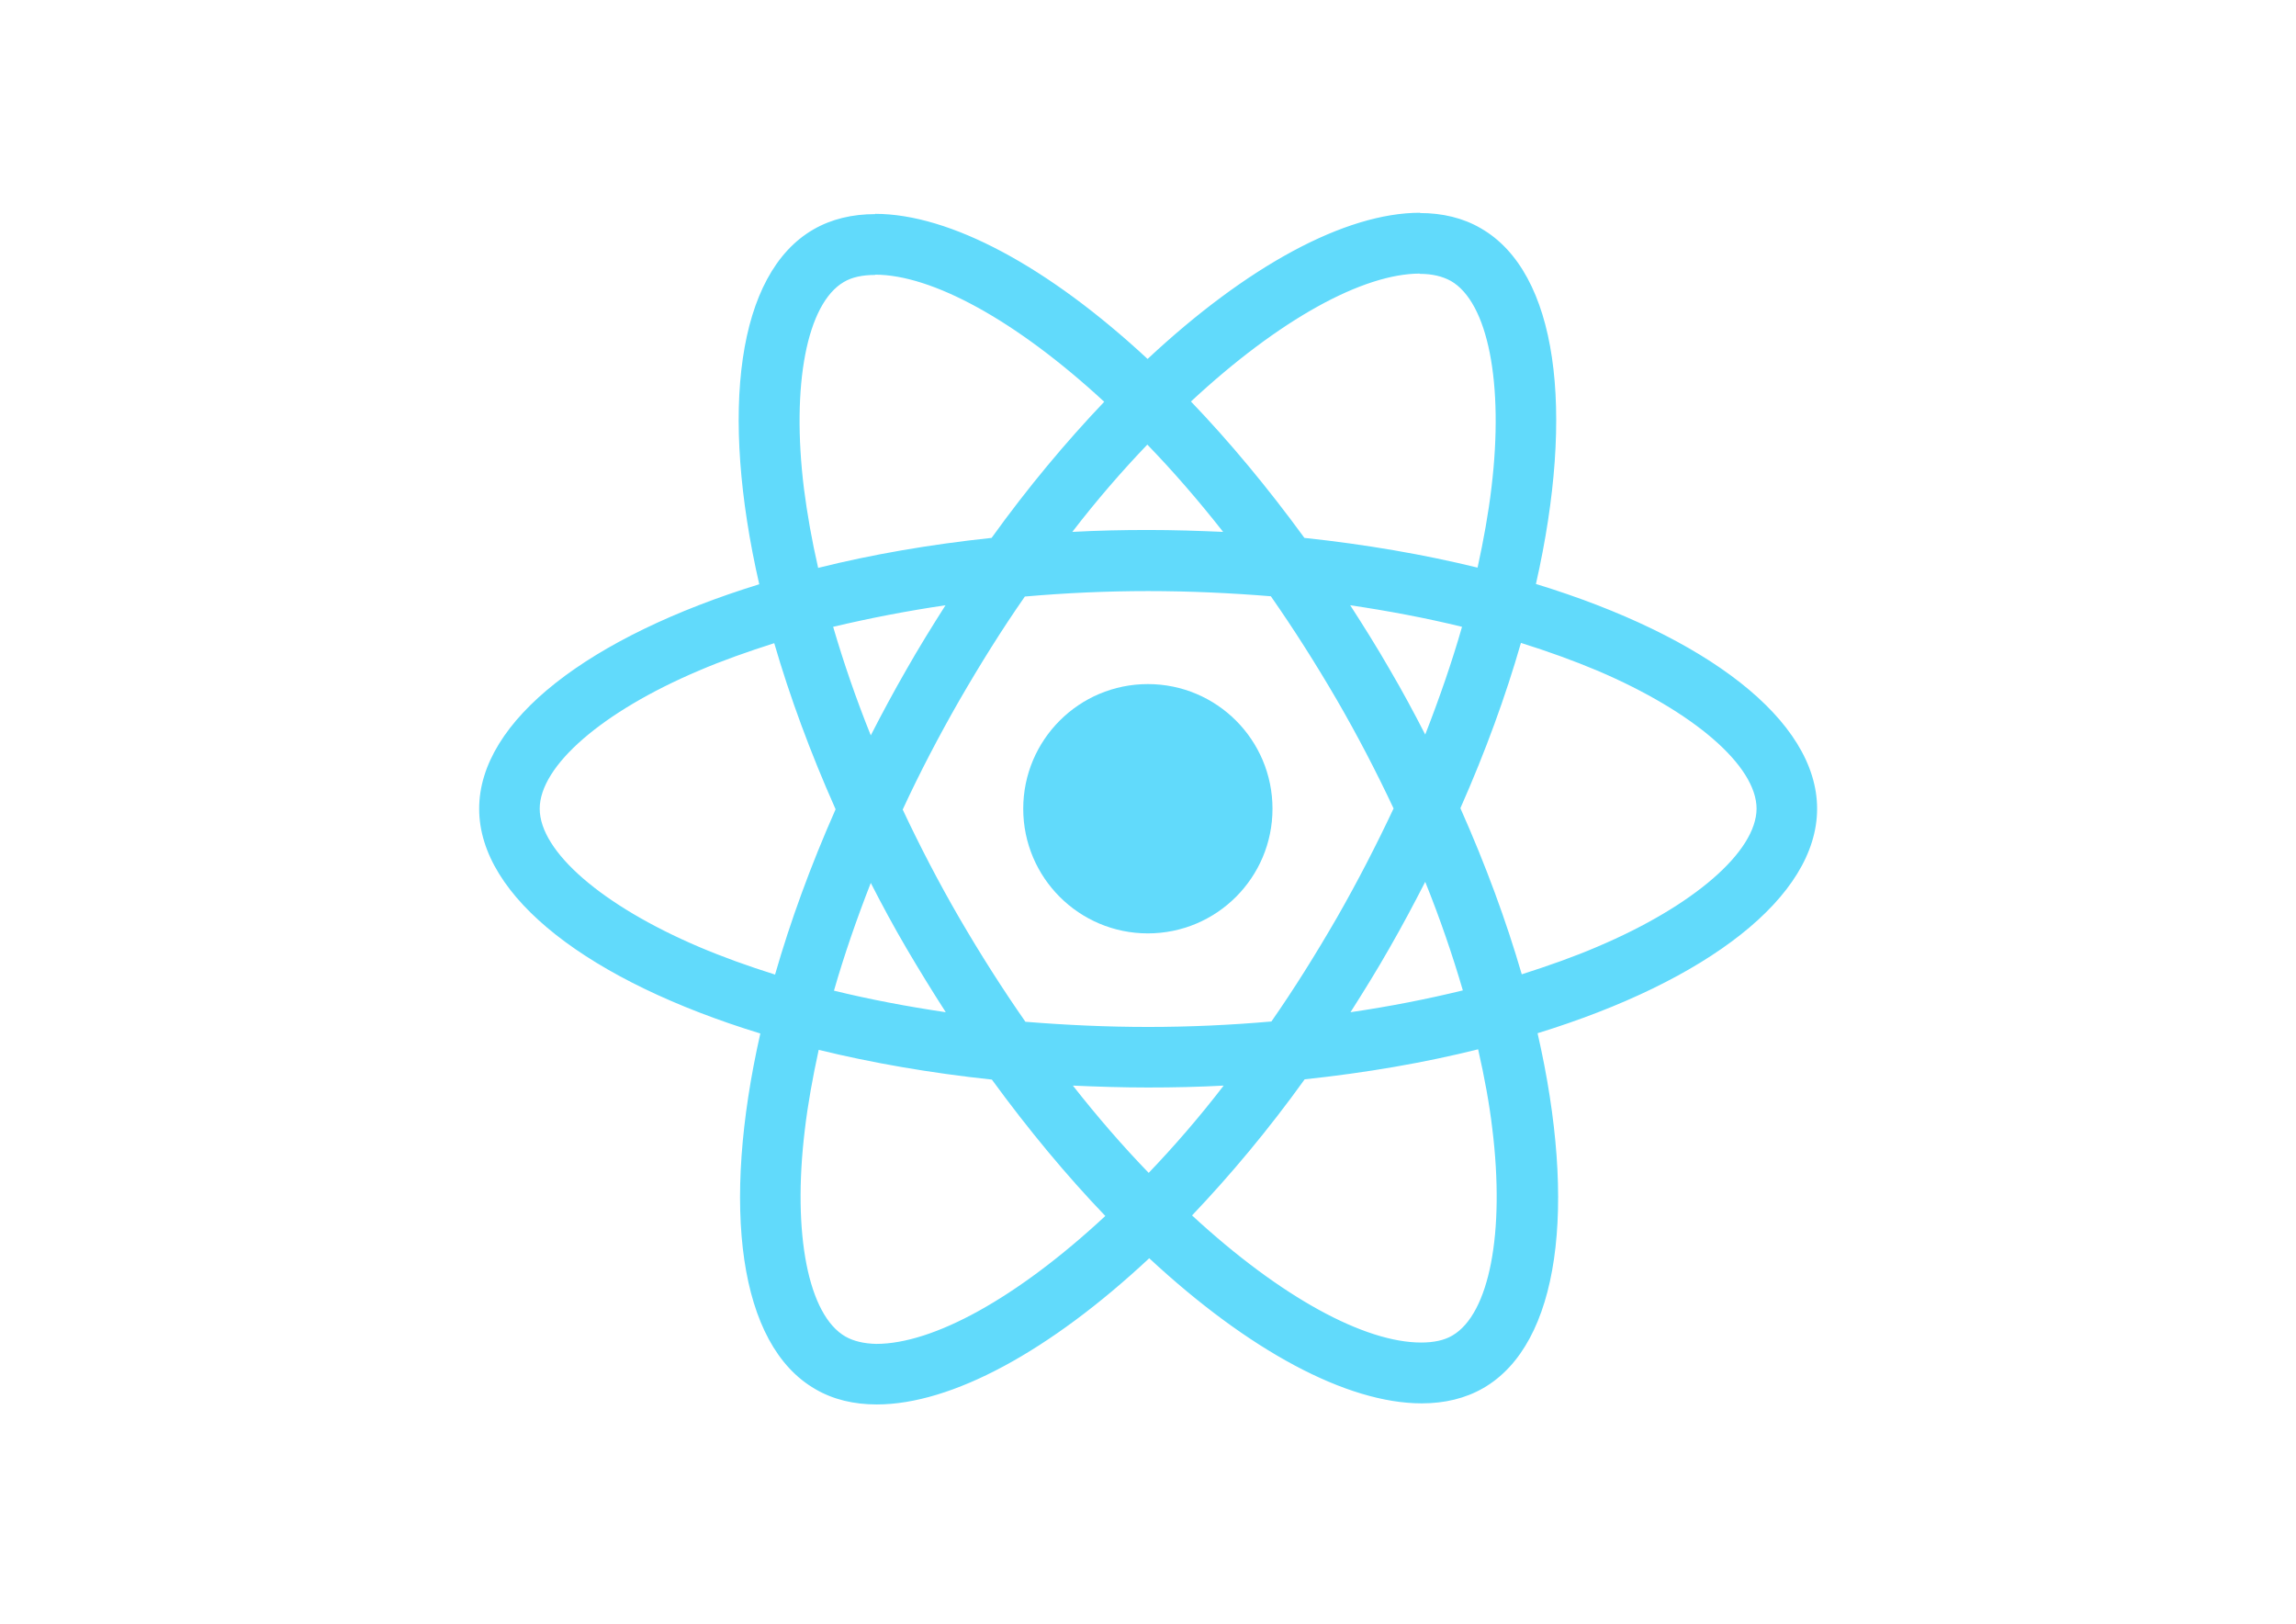
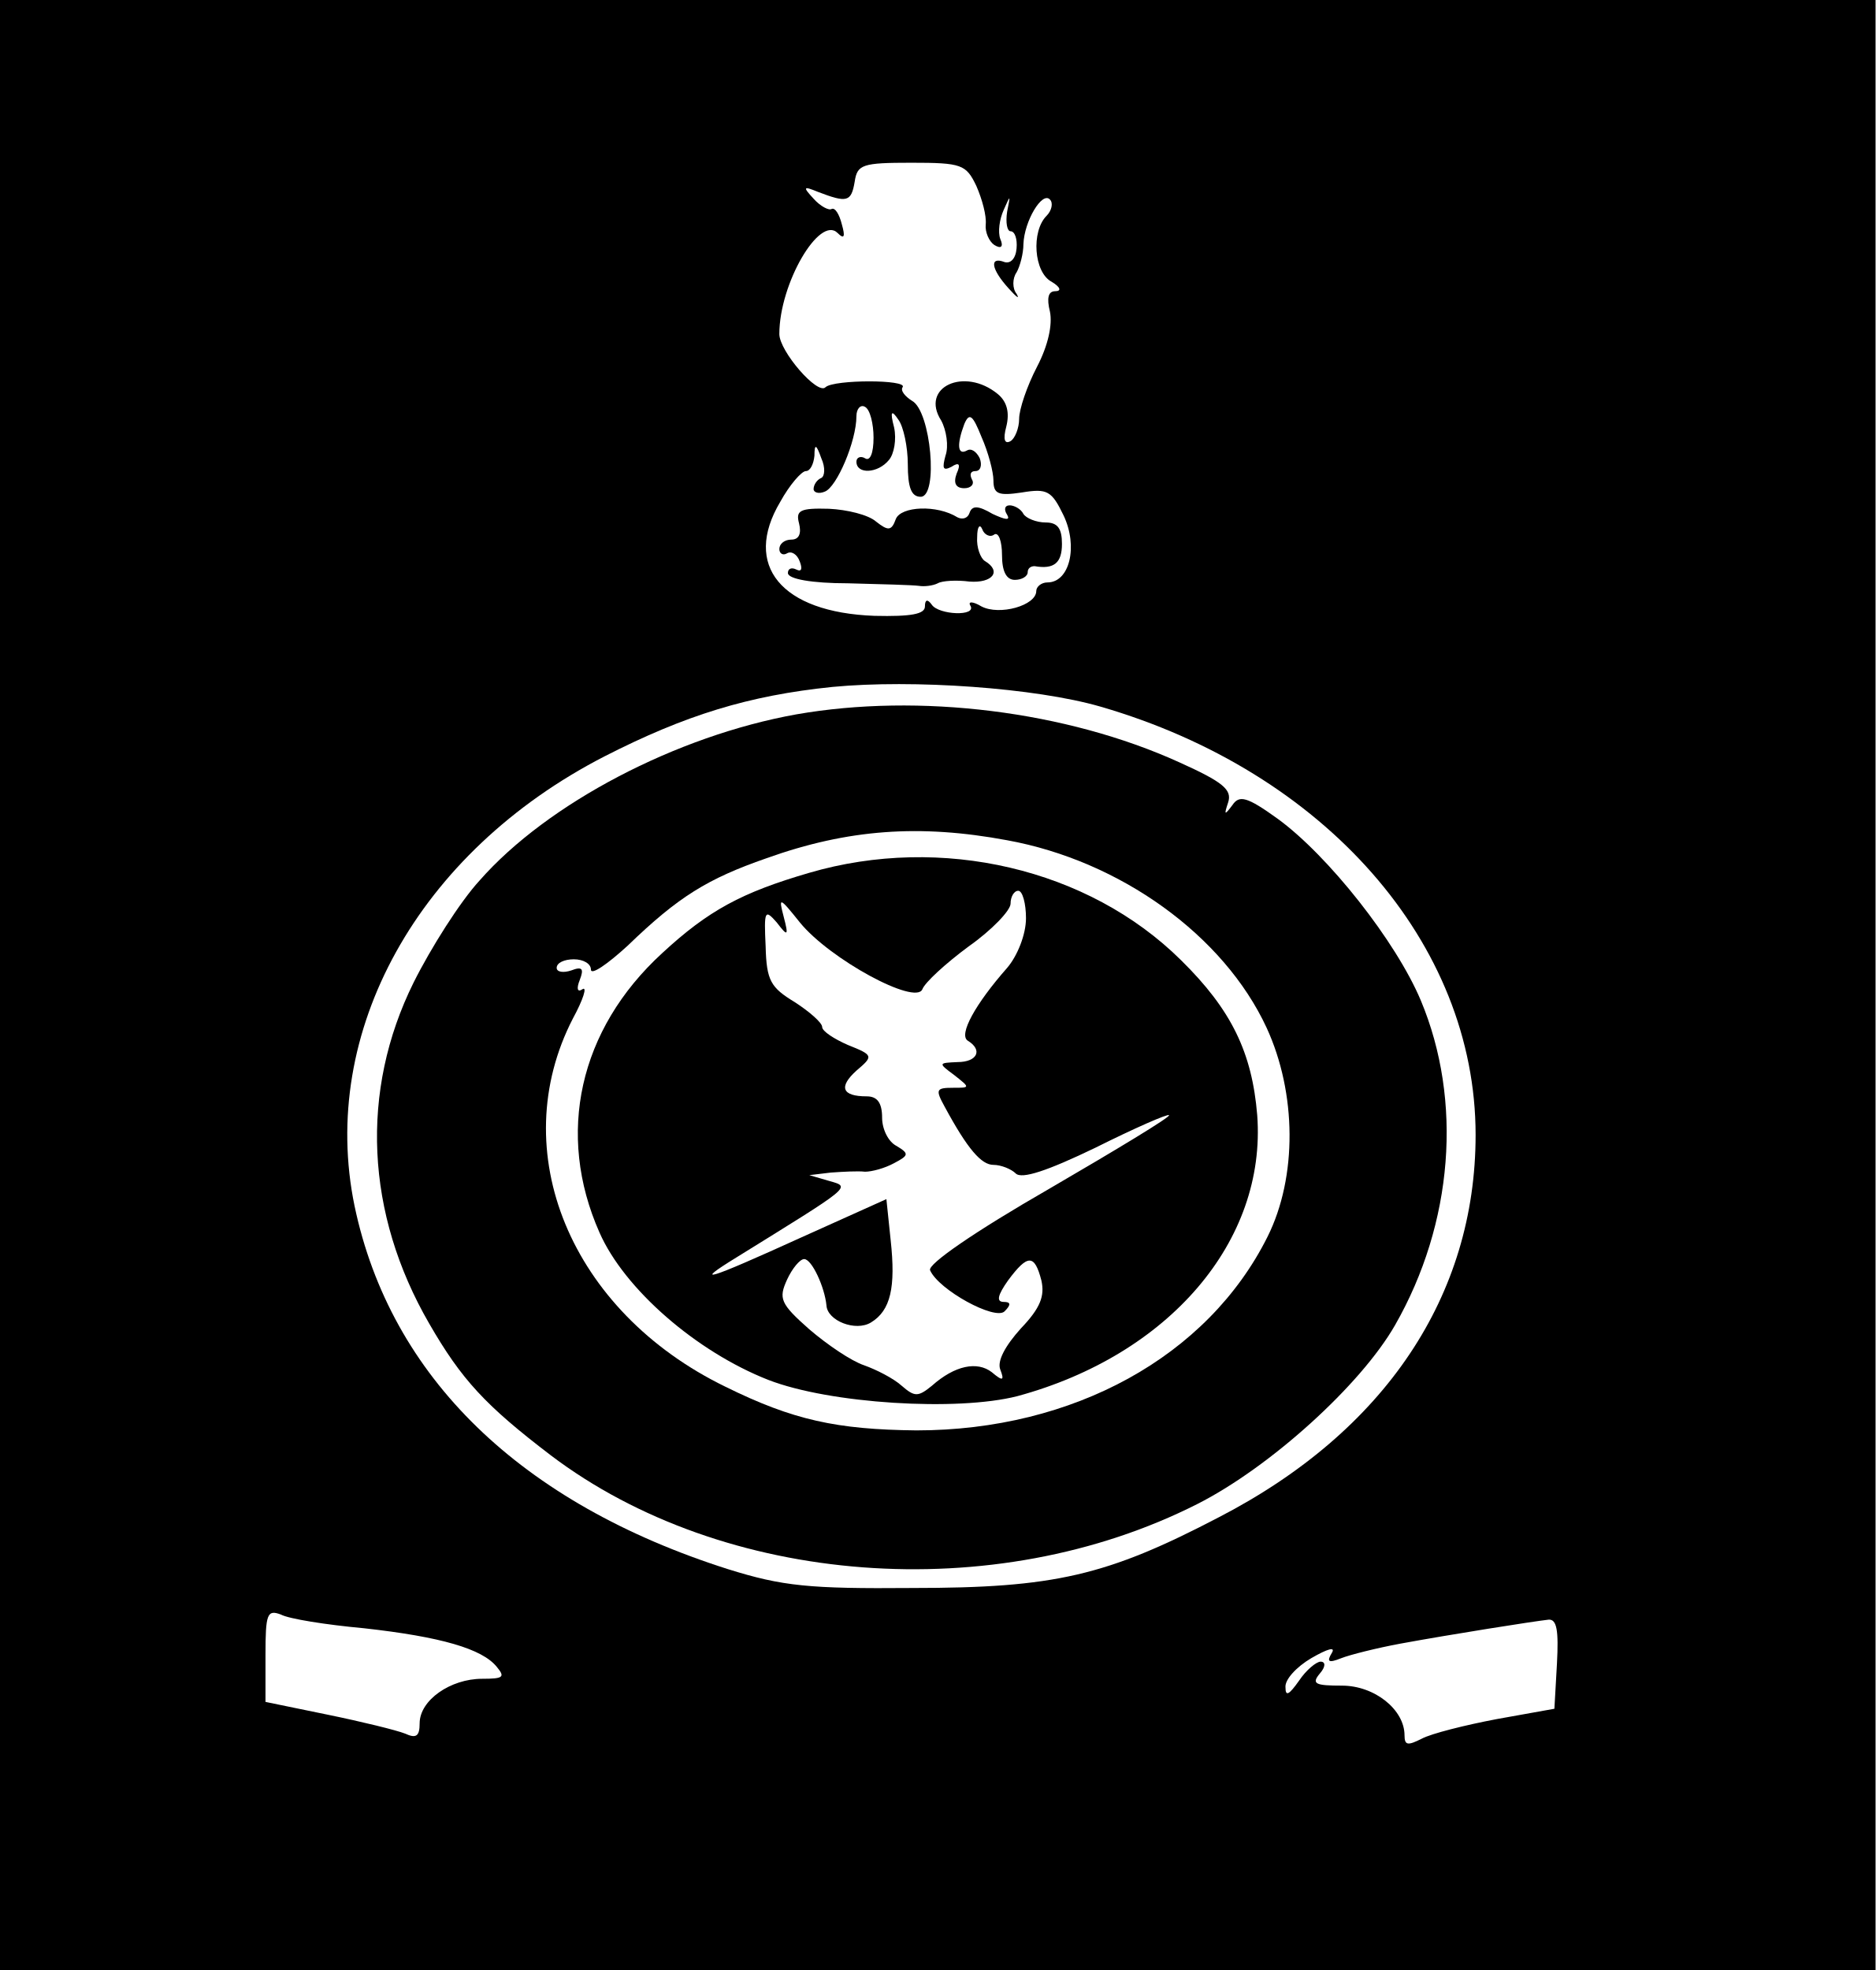
- <svg xmlns="http://www.w3.org/2000/svg" viewBox="0 0 841.9 595.3">
-   <g fill="#61DAFB">
-     <path d="M666.3 296.5c0-32.5-40.7-63.3-103.1-82.4 14.4-63.6 8-114.2-20.2-130.4-6.5-3.8-14.1-5.6-22.4-5.6v22.3c4.6 0 8.3.9 11.4 2.6 13.6 7.8 19.5 37.5 14.9 75.7-1.1 9.4-2.9 19.3-5.1 29.4-19.6-4.8-41-8.5-63.5-10.9-13.5-18.5-27.5-35.3-41.6-50 32.6-30.3 63.2-46.9 84-46.9V78c-27.5 0-63.5 19.6-99.9 53.6-36.4-33.8-72.4-53.2-99.9-53.2v22.3c20.7 0 51.4 16.5 84 46.6-14 14.7-28 31.4-41.3 49.9-22.6 2.4-44 6.1-63.6 11-2.3-10-4-19.7-5.2-29-4.7-38.2 1.1-67.9 14.6-75.8 3-1.8 6.9-2.6 11.5-2.6V78.5c-8.4 0-16 1.8-22.6 5.6-28.1 16.2-34.4 66.7-19.9 130.1-62.2 19.2-102.7 49.9-102.7 82.3 0 32.5 40.7 63.3 103.1 82.4-14.4 63.6-8 114.2 20.2 130.4 6.5 3.8 14.1 5.6 22.5 5.6 27.5 0 63.5-19.6 99.9-53.6 36.4 33.8 72.4 53.2 99.9 53.2 8.4 0 16-1.8 22.6-5.6 28.1-16.2 34.4-66.7 19.9-130.1 62-19.1 102.5-49.9 102.5-82.3zm-130.2-66.7c-3.7 12.9-8.3 26.2-13.5 39.5-4.1-8-8.4-16-13.1-24-4.6-8-9.5-15.8-14.4-23.4 14.2 2.1 27.9 4.7 41 7.9zm-45.8 106.5c-7.8 13.5-15.8 26.3-24.1 38.2-14.9 1.3-30 2-45.2 2-15.1 0-30.2-.7-45-1.9-8.3-11.9-16.4-24.6-24.2-38-7.6-13.1-14.5-26.4-20.8-39.8 6.2-13.4 13.2-26.8 20.7-39.9 7.8-13.5 15.8-26.3 24.1-38.2 14.9-1.3 30-2 45.2-2 15.1 0 30.2.7 45 1.9 8.3 11.9 16.4 24.6 24.2 38 7.6 13.1 14.5 26.4 20.8 39.8-6.3 13.4-13.2 26.8-20.7 39.9zm32.3-13c5.4 13.4 10 26.8 13.8 39.8-13.1 3.2-26.9 5.9-41.2 8 4.9-7.7 9.8-15.6 14.4-23.7 4.6-8 8.9-16.1 13-24.1zM421.2 430c-9.3-9.6-18.6-20.3-27.8-32 9 .4 18.2.7 27.5.7 9.4 0 18.7-.2 27.8-.7-9 11.7-18.3 22.4-27.5 32zm-74.4-58.9c-14.2-2.1-27.9-4.7-41-7.9 3.7-12.9 8.3-26.2 13.5-39.5 4.1 8 8.4 16 13.1 24 4.7 8 9.5 15.8 14.4 23.4zM420.7 163c9.3 9.6 18.6 20.3 27.8 32-9-.4-18.2-.7-27.5-.7-9.4 0-18.7.2-27.8.7 9-11.7 18.3-22.4 27.5-32zm-74 58.9c-4.9 7.7-9.8 15.6-14.4 23.7-4.6 8-8.9 16-13 24-5.4-13.4-10-26.8-13.8-39.8 13.1-3.1 26.9-5.8 41.2-7.9zm-90.5 125.2c-35.4-15.1-58.3-34.9-58.3-50.6 0-15.7 22.9-35.6 58.3-50.6 8.6-3.7 18-7 27.7-10.1 5.7 19.6 13.2 40 22.5 60.9-9.2 20.8-16.6 41.1-22.2 60.6-9.9-3.1-19.3-6.5-28-10.2zM310 490c-13.6-7.8-19.5-37.5-14.9-75.7 1.1-9.4 2.9-19.3 5.1-29.4 19.6 4.8 41 8.5 63.5 10.9 13.5 18.5 27.5 35.3 41.6 50-32.6 30.3-63.2 46.9-84 46.9-4.5-.1-8.3-1-11.3-2.7zm237.2-76.2c4.7 38.2-1.1 67.9-14.6 75.8-3 1.8-6.9 2.6-11.5 2.6-20.7 0-51.4-16.5-84-46.6 14-14.7 28-31.4 41.3-49.9 22.6-2.4 44-6.1 63.6-11 2.3 10.1 4.1 19.8 5.2 29.1zm38.5-66.7c-8.6 3.7-18 7-27.7 10.1-5.7-19.6-13.2-40-22.5-60.9 9.2-20.8 16.6-41.1 22.2-60.6 9.9 3.1 19.3 6.5 28.1 10.2 35.4 15.1 58.3 34.9 58.3 50.6-.1 15.7-23 35.6-58.4 50.6zM320.8 78.4z" />
-     <circle cx="420.9" cy="296.5" r="45.7" />
-     <path d="M520.5 78.1z" />
+ <svg xmlns="http://www.w3.org/2000/svg" version="1.0" width="219pt" height="230pt" viewBox="0 0 219 230" preserveAspectRatio="xMidYMid meet">
+   <g transform="translate(0,230) scale(0.1,-0.1)" fill="#000000" stroke="none">
+     <path d="M0 1150 l0 -1150 1095 0 1095 0 0 1150 0 1150 -1095 0 -1095 0 0 -1150z m1140 933 c7 -16 12 -35 11 -45 -1 -9 4 -20 10 -24 8 -5 11 -2 7 7 -3 8 -1 23 4 34 8 18 8 18 4 -2 -2 -13 0 -23 4 -23 5 0 8 -9 7 -20 -1 -12 -7 -18 -14 -16 -18 7 -16 -8 5 -31 9 -10 13 -13 9 -6 -5 6 -5 18 0 25 4 7 8 22 8 33 1 27 22 62 31 52 4 -4 2 -13 -4 -19 -18 -18 -15 -66 6 -77 10 -6 12 -11 4 -11 -8 0 -10 -8 -6 -24 3 -15 -2 -39 -15 -64 -12 -23 -21 -50 -21 -61 0 -11 -5 -23 -10 -26 -7 -4 -9 2 -5 17 4 16 1 29 -10 38 -39 32 -91 8 -66 -31 6 -11 9 -30 5 -41 -4 -15 -3 -18 7 -13 9 6 11 3 6 -8 -4 -11 -1 -17 9 -17 8 0 12 5 9 10 -3 6 -2 10 4 10 6 0 8 7 5 15 -4 8 -10 12 -15 9 -11 -6 -12 7 -3 31 6 14 10 10 20 -15 8 -18 14 -41 14 -51 0 -16 6 -18 33 -14 30 5 35 2 49 -27 17 -36 7 -78 -19 -78 -7 0 -13 -5 -13 -10 0 -17 -43 -29 -64 -18 -10 6 -16 6 -13 1 8 -13 -37 -11 -45 1 -5 7 -8 6 -8 -2 0 -9 -16 -12 -59 -11 -109 4 -154 59 -110 133 11 20 25 36 30 36 5 0 9 8 10 18 0 14 2 14 8 -3 5 -11 4 -21 0 -23 -5 -2 -9 -8 -9 -13 0 -4 6 -6 13 -3 14 5 37 59 37 88 0 9 5 14 10 11 6 -3 10 -20 10 -36 0 -18 -4 -28 -10 -24 -5 3 -10 1 -10 -4 0 -15 25 -14 38 2 6 7 9 24 6 38 -5 19 -3 21 5 9 6 -8 11 -32 11 -52 0 -27 4 -38 15 -38 21 0 12 100 -10 112 -8 5 -14 12 -11 16 6 9 -80 9 -90 0 -9 -10 -54 42 -54 62 0 59 47 139 68 118 8 -8 9 -4 5 10 -3 12 -8 20 -12 18 -3 -2 -13 3 -21 12 -13 14 -12 15 5 8 34 -13 39 -12 43 12 3 20 9 22 66 22 59 0 64 -2 76 -27z m145 -608 c262 -76 438 -276 438 -500 0 -188 -106 -346 -299 -446 -132 -69 -193 -83 -359 -83 -120 -1 -151 2 -215 22 -242 77 -394 224 -436 424 -42 203 74 413 292 525 94 48 168 71 266 81 94 9 237 -1 313 -23z m-860 -1076 c90 -10 138 -24 155 -45 10 -12 8 -14 -17 -14 -37 0 -73 -25 -73 -52 0 -15 -4 -18 -17 -12 -10 4 -51 14 -90 22 l-73 15 0 55 c0 48 2 53 18 47 9 -5 53 -12 97 -16z m1393 -41 l-3 -53 -67 -12 c-37 -7 -77 -17 -88 -23 -16 -8 -20 -8 -20 4 0 30 -35 58 -73 58 -31 0 -36 2 -26 14 7 8 7 14 1 14 -5 0 -17 -10 -25 -22 -12 -17 -16 -19 -16 -8 -1 9 13 24 30 34 19 11 29 14 24 6 -6 -10 -4 -12 11 -6 10 4 42 12 69 17 60 11 155 26 173 28 10 1 12 -13 10 -51z" />
+     <path d="M933 1689 c3 -12 0 -19 -9 -19 -8 0 -14 -5 -14 -11 0 -5 4 -8 9 -5 5 3 12 -1 15 -10 3 -8 2 -12 -4 -9 -6 3 -10 1 -10 -4 0 -7 28 -12 70 -12 39 -1 76 -2 83 -3 6 -1 16 0 22 3 5 3 22 4 37 2 27 -2 38 12 18 24 -5 3 -10 16 -9 28 0 12 3 16 6 9 2 -6 9 -10 14 -6 5 3 9 -8 9 -24 0 -19 5 -29 15 -29 8 0 15 4 15 9 0 4 3 7 8 7 23 -4 32 4 32 26 0 18 -5 25 -19 25 -11 0 -23 5 -26 10 -3 6 -11 10 -16 10 -6 0 -7 -5 -3 -11 4 -7 -2 -6 -17 1 -17 10 -24 10 -27 1 -2 -6 -8 -8 -14 -5 -24 15 -66 13 -72 -2 -5 -14 -9 -14 -23 -3 -9 8 -34 14 -55 15 -34 1 -39 -2 -35 -17z" />
+     <path d="M930 1466 c-140 -25 -291 -104 -370 -194 -23 -25 -57 -79 -77 -119 -63 -127 -56 -270 18 -398 38 -66 66 -96 142 -154 202 -153 518 -177 755 -57 85 43 191 139 231 209 68 119 79 262 30 379 -29 69 -108 169 -167 212 -36 26 -45 28 -53 16 -9 -12 -10 -12 -5 3 5 15 -6 24 -57 47 -132 60 -304 81 -447 56z m246 -147 c132 -24 253 -111 303 -219 35 -76 36 -174 1 -244 -70 -140 -227 -226 -410 -226 -93 1 -144 12 -223 51 -181 88 -258 275 -178 430 12 22 17 38 11 34 -6 -4 -7 1 -3 11 5 13 3 16 -10 11 -9 -3 -17 -2 -17 3 0 6 9 10 20 10 11 0 20 -5 20 -12 0 -7 19 6 43 28 59 57 93 78 162 102 95 34 179 40 281 21z" />
+     <path d="M945 1281 c-79 -23 -118 -44 -172 -94 -97 -89 -124 -211 -73 -326 29 -66 113 -139 197 -172 72 -28 221 -37 291 -19 177 48 291 181 280 328 -6 73 -30 123 -89 181 -108 107 -280 147 -434 102z m253 -53 c0 -19 -10 -44 -22 -58 -37 -42 -57 -78 -46 -85 18 -11 11 -25 -12 -25 -22 -1 -23 -1 -4 -15 19 -15 19 -15 -1 -15 -20 0 -21 -2 -10 -22 27 -50 43 -68 57 -68 9 0 21 -5 26 -10 7 -7 37 3 93 30 46 23 85 40 86 38 2 -2 -61 -40 -140 -86 -87 -50 -142 -88 -139 -95 10 -23 76 -59 87 -48 8 8 7 11 -1 11 -9 0 -7 8 5 25 23 31 31 31 39 0 4 -18 -1 -32 -24 -56 -18 -20 -28 -38 -24 -48 5 -13 3 -14 -10 -3 -17 13 -43 8 -70 -16 -16 -13 -20 -13 -35 0 -10 9 -30 19 -44 24 -15 5 -43 24 -64 42 -34 30 -36 36 -26 58 6 13 15 24 20 24 9 0 24 -33 26 -54 1 -18 34 -31 52 -20 23 14 29 41 23 96 l-5 48 -100 -45 c-110 -50 -127 -55 -75 -23 134 83 134 82 109 89 l-24 7 25 3 c14 1 32 2 40 1 8 0 23 4 34 10 17 9 18 11 3 20 -10 5 -17 20 -17 33 0 18 -6 25 -18 25 -29 0 -33 11 -12 30 20 17 20 18 -10 30 -16 7 -30 16 -30 21 0 5 -15 18 -32 29 -28 17 -33 25 -34 65 -2 42 -1 44 13 28 13 -17 14 -16 8 7 -6 23 -5 23 19 -7 35 -43 135 -97 143 -78 3 8 27 30 54 50 27 19 49 42 49 50 0 8 4 15 9 15 5 0 9 -15 9 -32z" />
  </g>
</svg>
